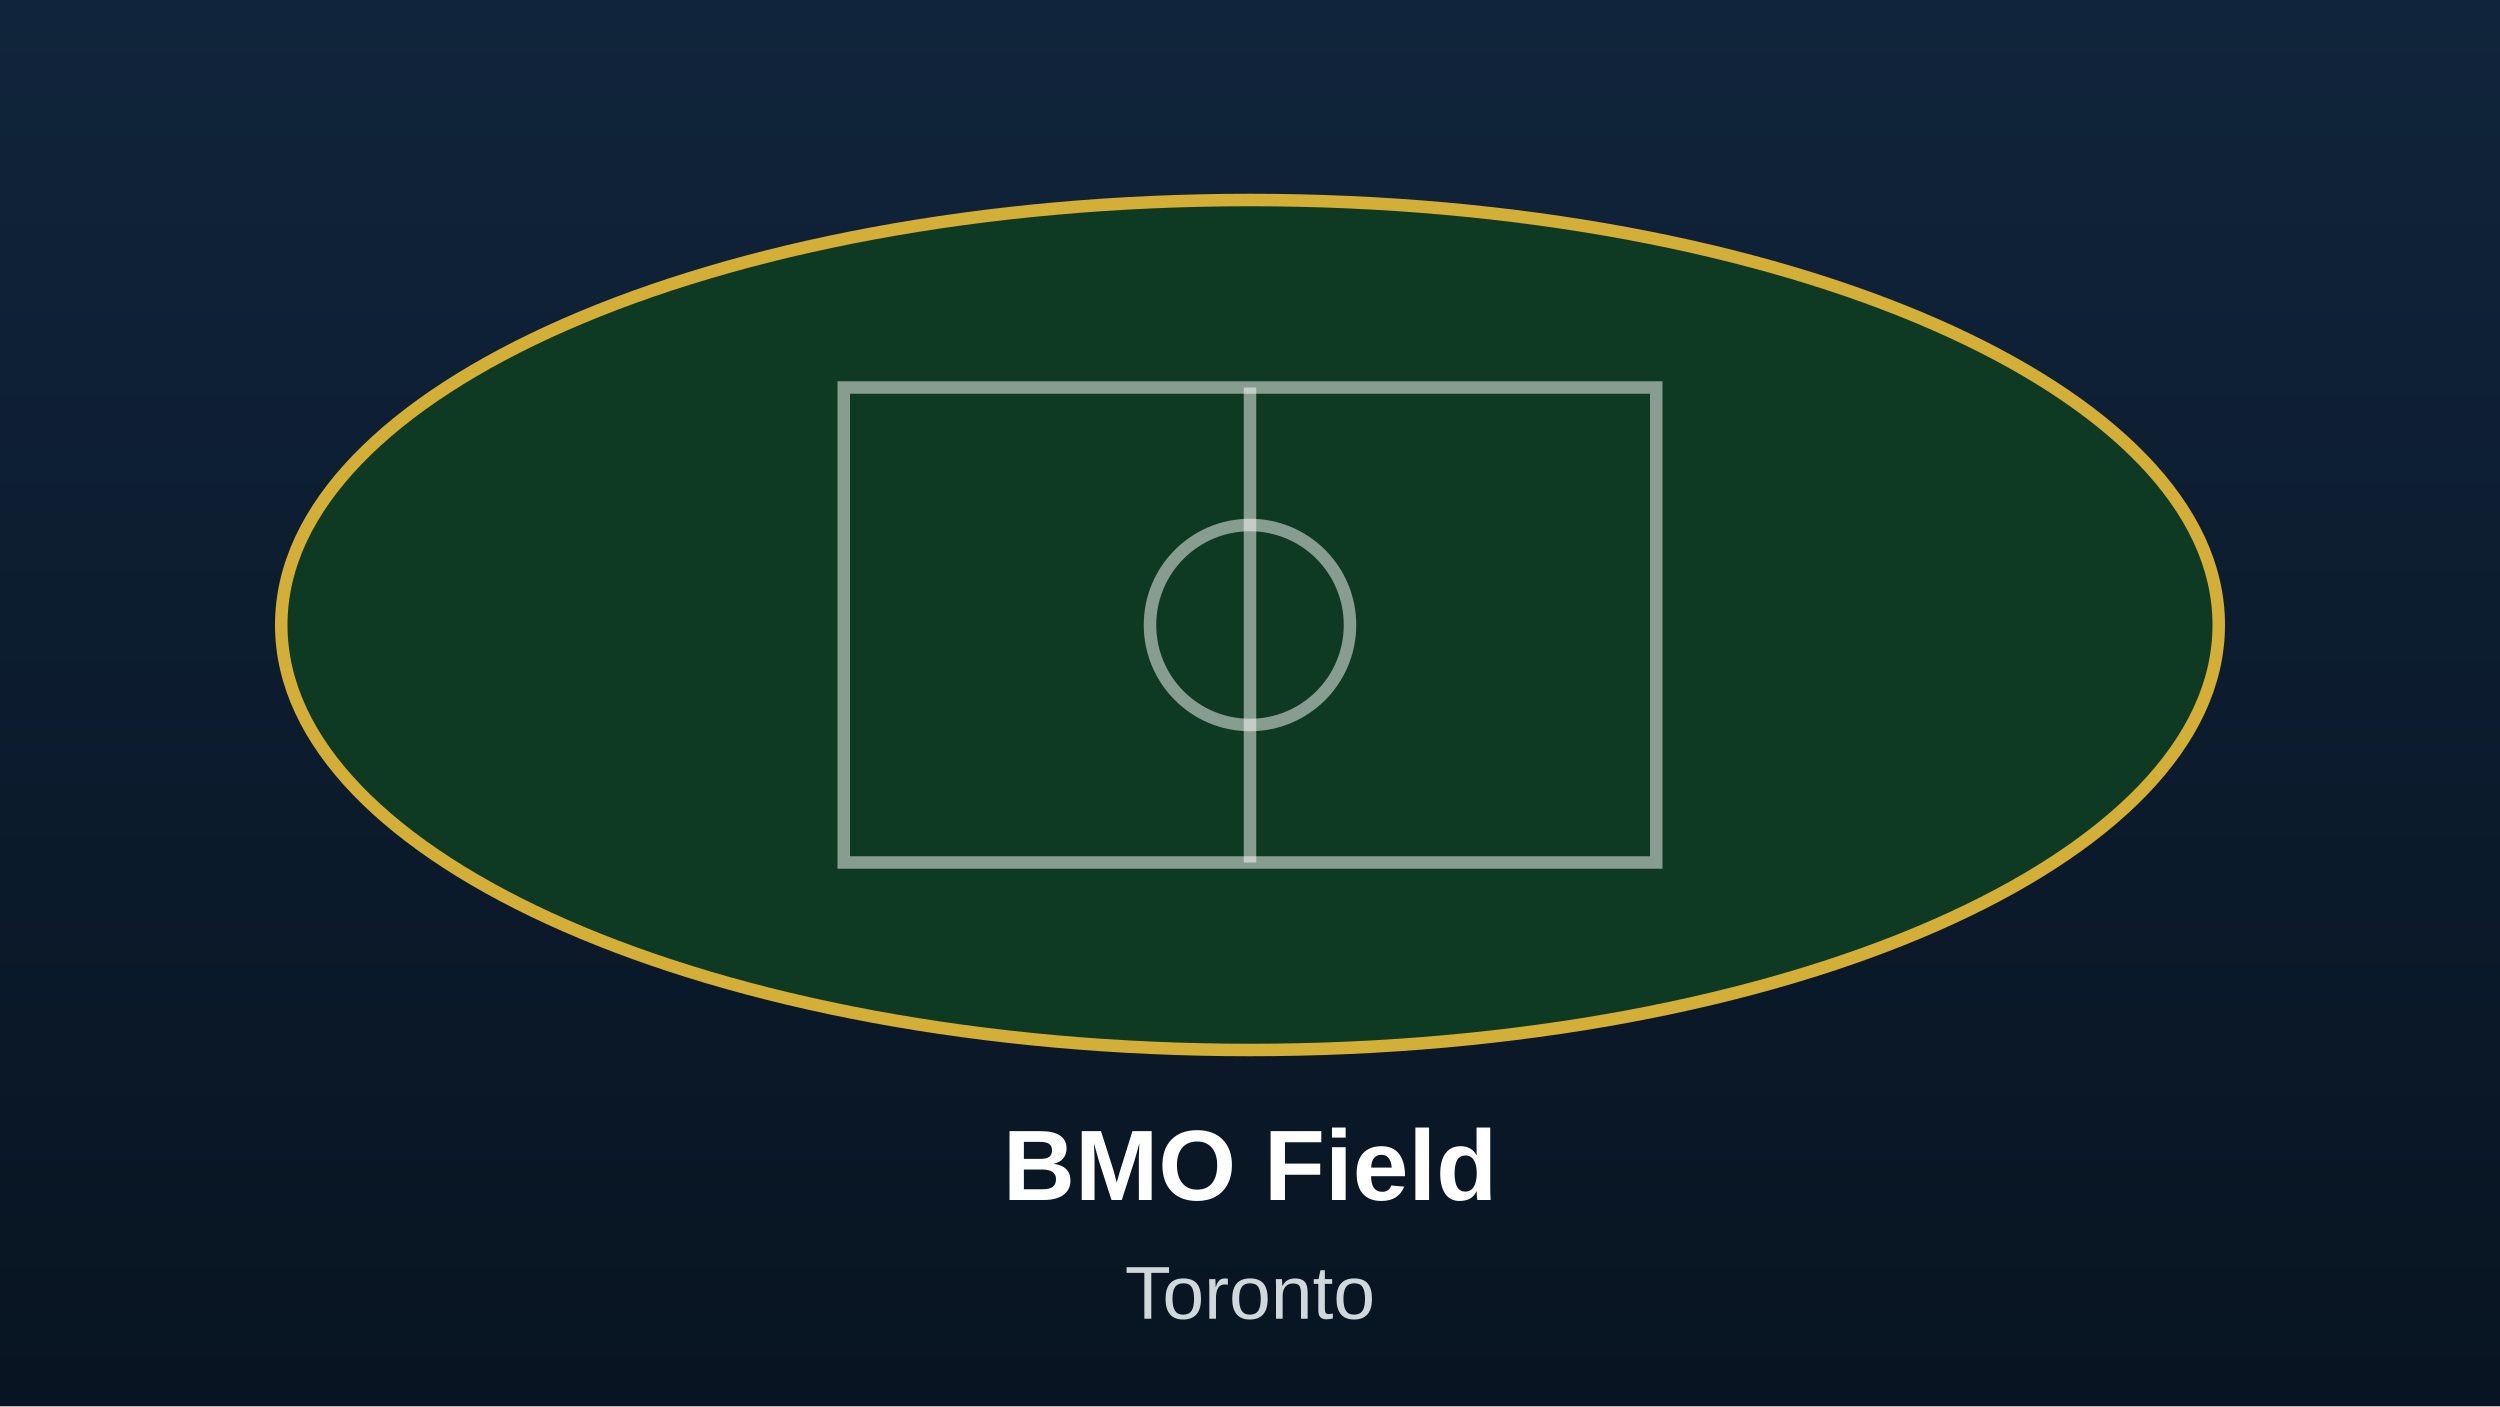
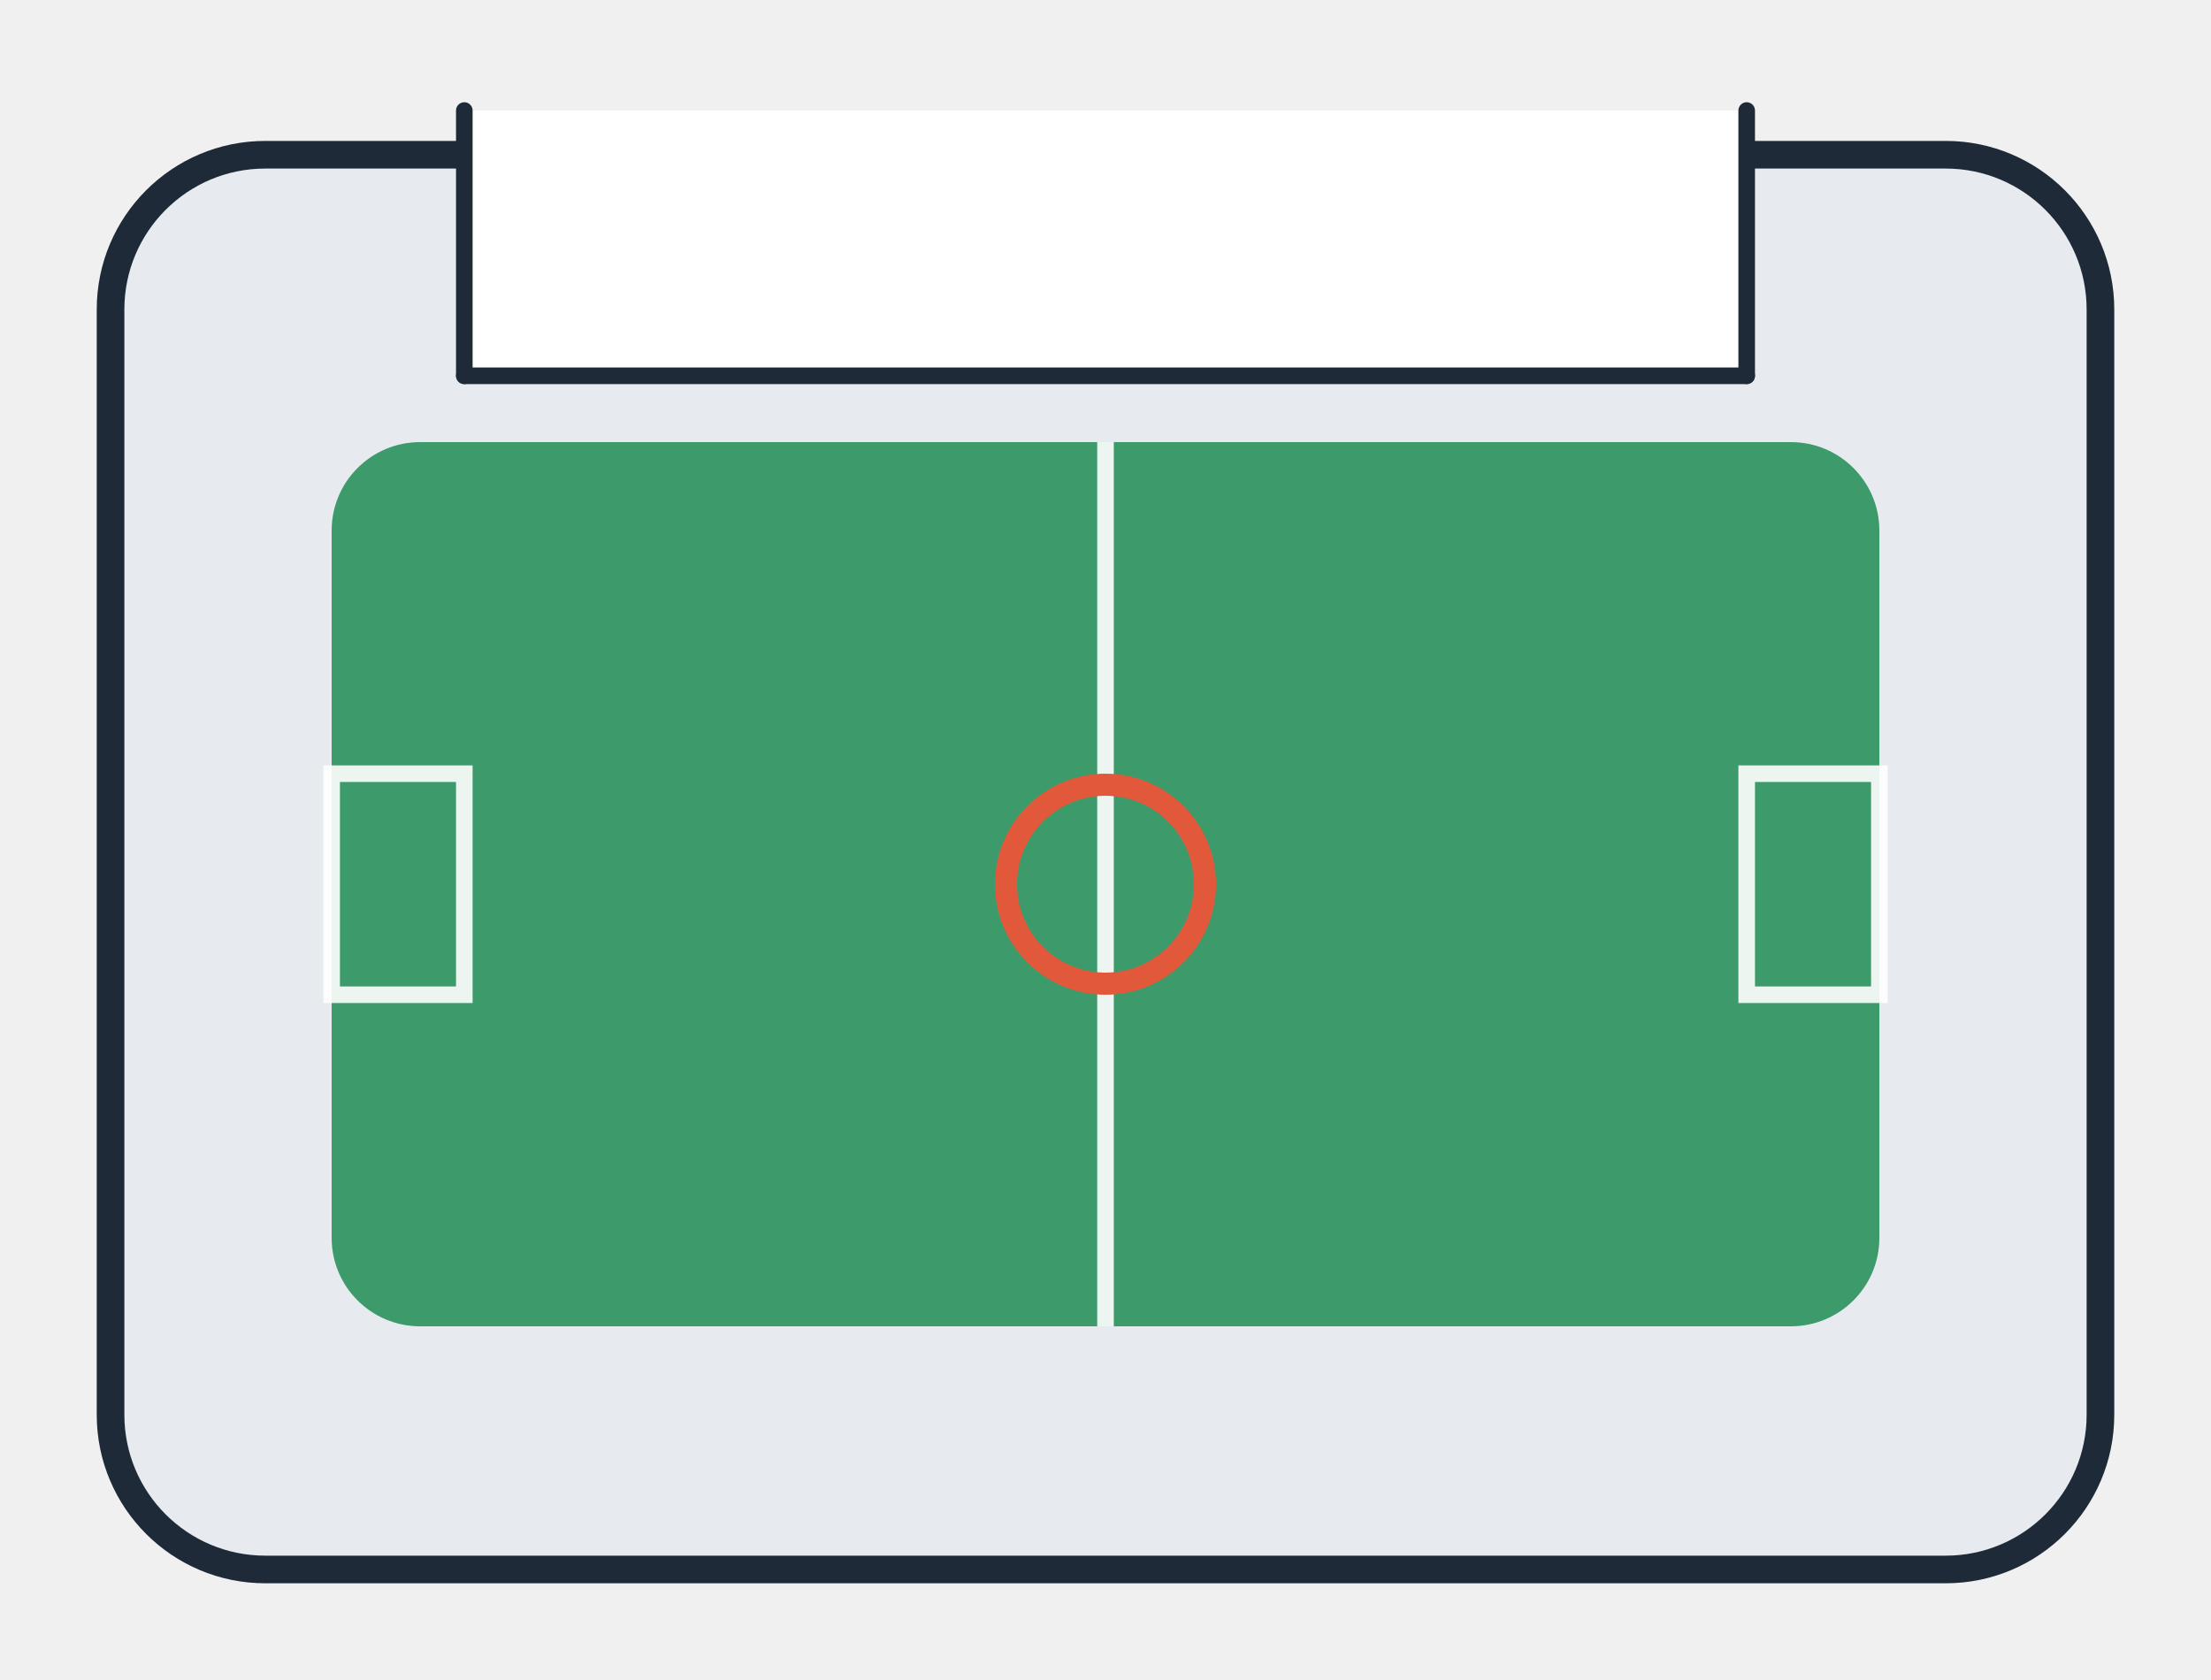
- <svg xmlns="http://www.w3.org/2000/svg" viewBox="0 0 400 225" role="img" aria-label="BMO Field">
+ <svg xmlns="http://www.w3.org/2000/svg" viewBox="50 144 200 152" role="img" aria-label="BMO Field, Toronto, Canada">
  <defs>
-     <linearGradient id="bg" x1="0" y1="0" x2="0" y2="1">
-       <stop offset="0" stop-color="#10243b" />
-       <stop offset="1" stop-color="#081421" />
-     </linearGradient>
+     <style>
+     .struct{fill:none;stroke:#1E2A38;stroke-width:2.5;stroke-linejoin:round;stroke-linecap:round}
+     .thin{fill:none;stroke:#1E2A38;stroke-width:1.5;stroke-linejoin:round;stroke-linecap:round}
+     .hair{fill:none;stroke:#1E2A38;stroke-width:1;stroke-linecap:round;opacity:.55}
+     .concrete{fill:#E7EBF0}
+     .stands{fill:#CDD6E0}
+     .canopy{fill:#EDF0F4}
+     .void{fill:#FFFFFF}
+     .pitch{fill:#3D9A6A}
+     .pline{fill:none;stroke:#FFFFFF;stroke-width:1.5;opacity:.9}
+     .acc{fill:#E1593A}
+     .accs{fill:none;stroke:#E1593A;stroke-width:2}
+     .green{fill:#6FB98F}
+     .ribs{fill:none;stroke:#B7C0CC;stroke-width:16;stroke-dasharray:3 9}
+     .louver{fill:none;stroke:#B7C0CC;stroke-width:13;stroke-dasharray:2 5}
+ </style>
+     <pattern id="frit" width="9" height="9" patternUnits="userSpaceOnUse">
+       <circle cx="2" cy="2" r="0.9" fill="#C7D0DA" />
+     </pattern>
  </defs>
-   <rect width="400" height="225" fill="url(#bg)" />
-   <ellipse cx="200" cy="100" rx="155" ry="68" fill="#0e3a24" stroke="#d4af37" stroke-width="2" />
-   <rect x="135" y="62" width="130" height="76" fill="none" stroke="#ffffff" stroke-opacity="0.5" stroke-width="2" />
-   <line x1="200" y1="62" x2="200" y2="138" stroke="#ffffff" stroke-opacity="0.5" stroke-width="2" />
-   <circle cx="200" cy="100" r="16" fill="none" stroke="#ffffff" stroke-opacity="0.5" stroke-width="2" />
-   <text x="200" y="192" font-family="Arial, sans-serif" font-size="16" font-weight="700" fill="#ffffff" text-anchor="middle">BMO Field</text>
-   <text x="200" y="211" font-family="Arial, sans-serif" font-size="12" fill="#cfd8dc" text-anchor="middle">Toronto</text>
+   <g>
+     <rect x="60" y="158" width="180" height="128" rx="14" class="concrete" />
+     <rect x="60" y="158" width="180" height="128" rx="14" class="struct" />
+     <rect x="80" y="184" width="140" height="80" rx="8" class="pitch" />
+     <line x1="150" y1="184" x2="150" y2="264" class="pline" />
+     <rect x="80" y="214" width="12" height="20" class="pline" />
+     <rect x="208" y="214" width="12" height="20" class="pline" />
+     <circle cx="150" cy="224" r="9" class="accs" />
+     <rect x="92" y="154" width="116" height="24" class="void" />
+     <line x1="92" y1="178" x2="208" y2="178" class="thin" />
+     <line x1="92" y1="154" x2="92" y2="178" class="thin" />
+     <line x1="208" y1="154" x2="208" y2="178" class="thin" />
+   </g>
</svg>
